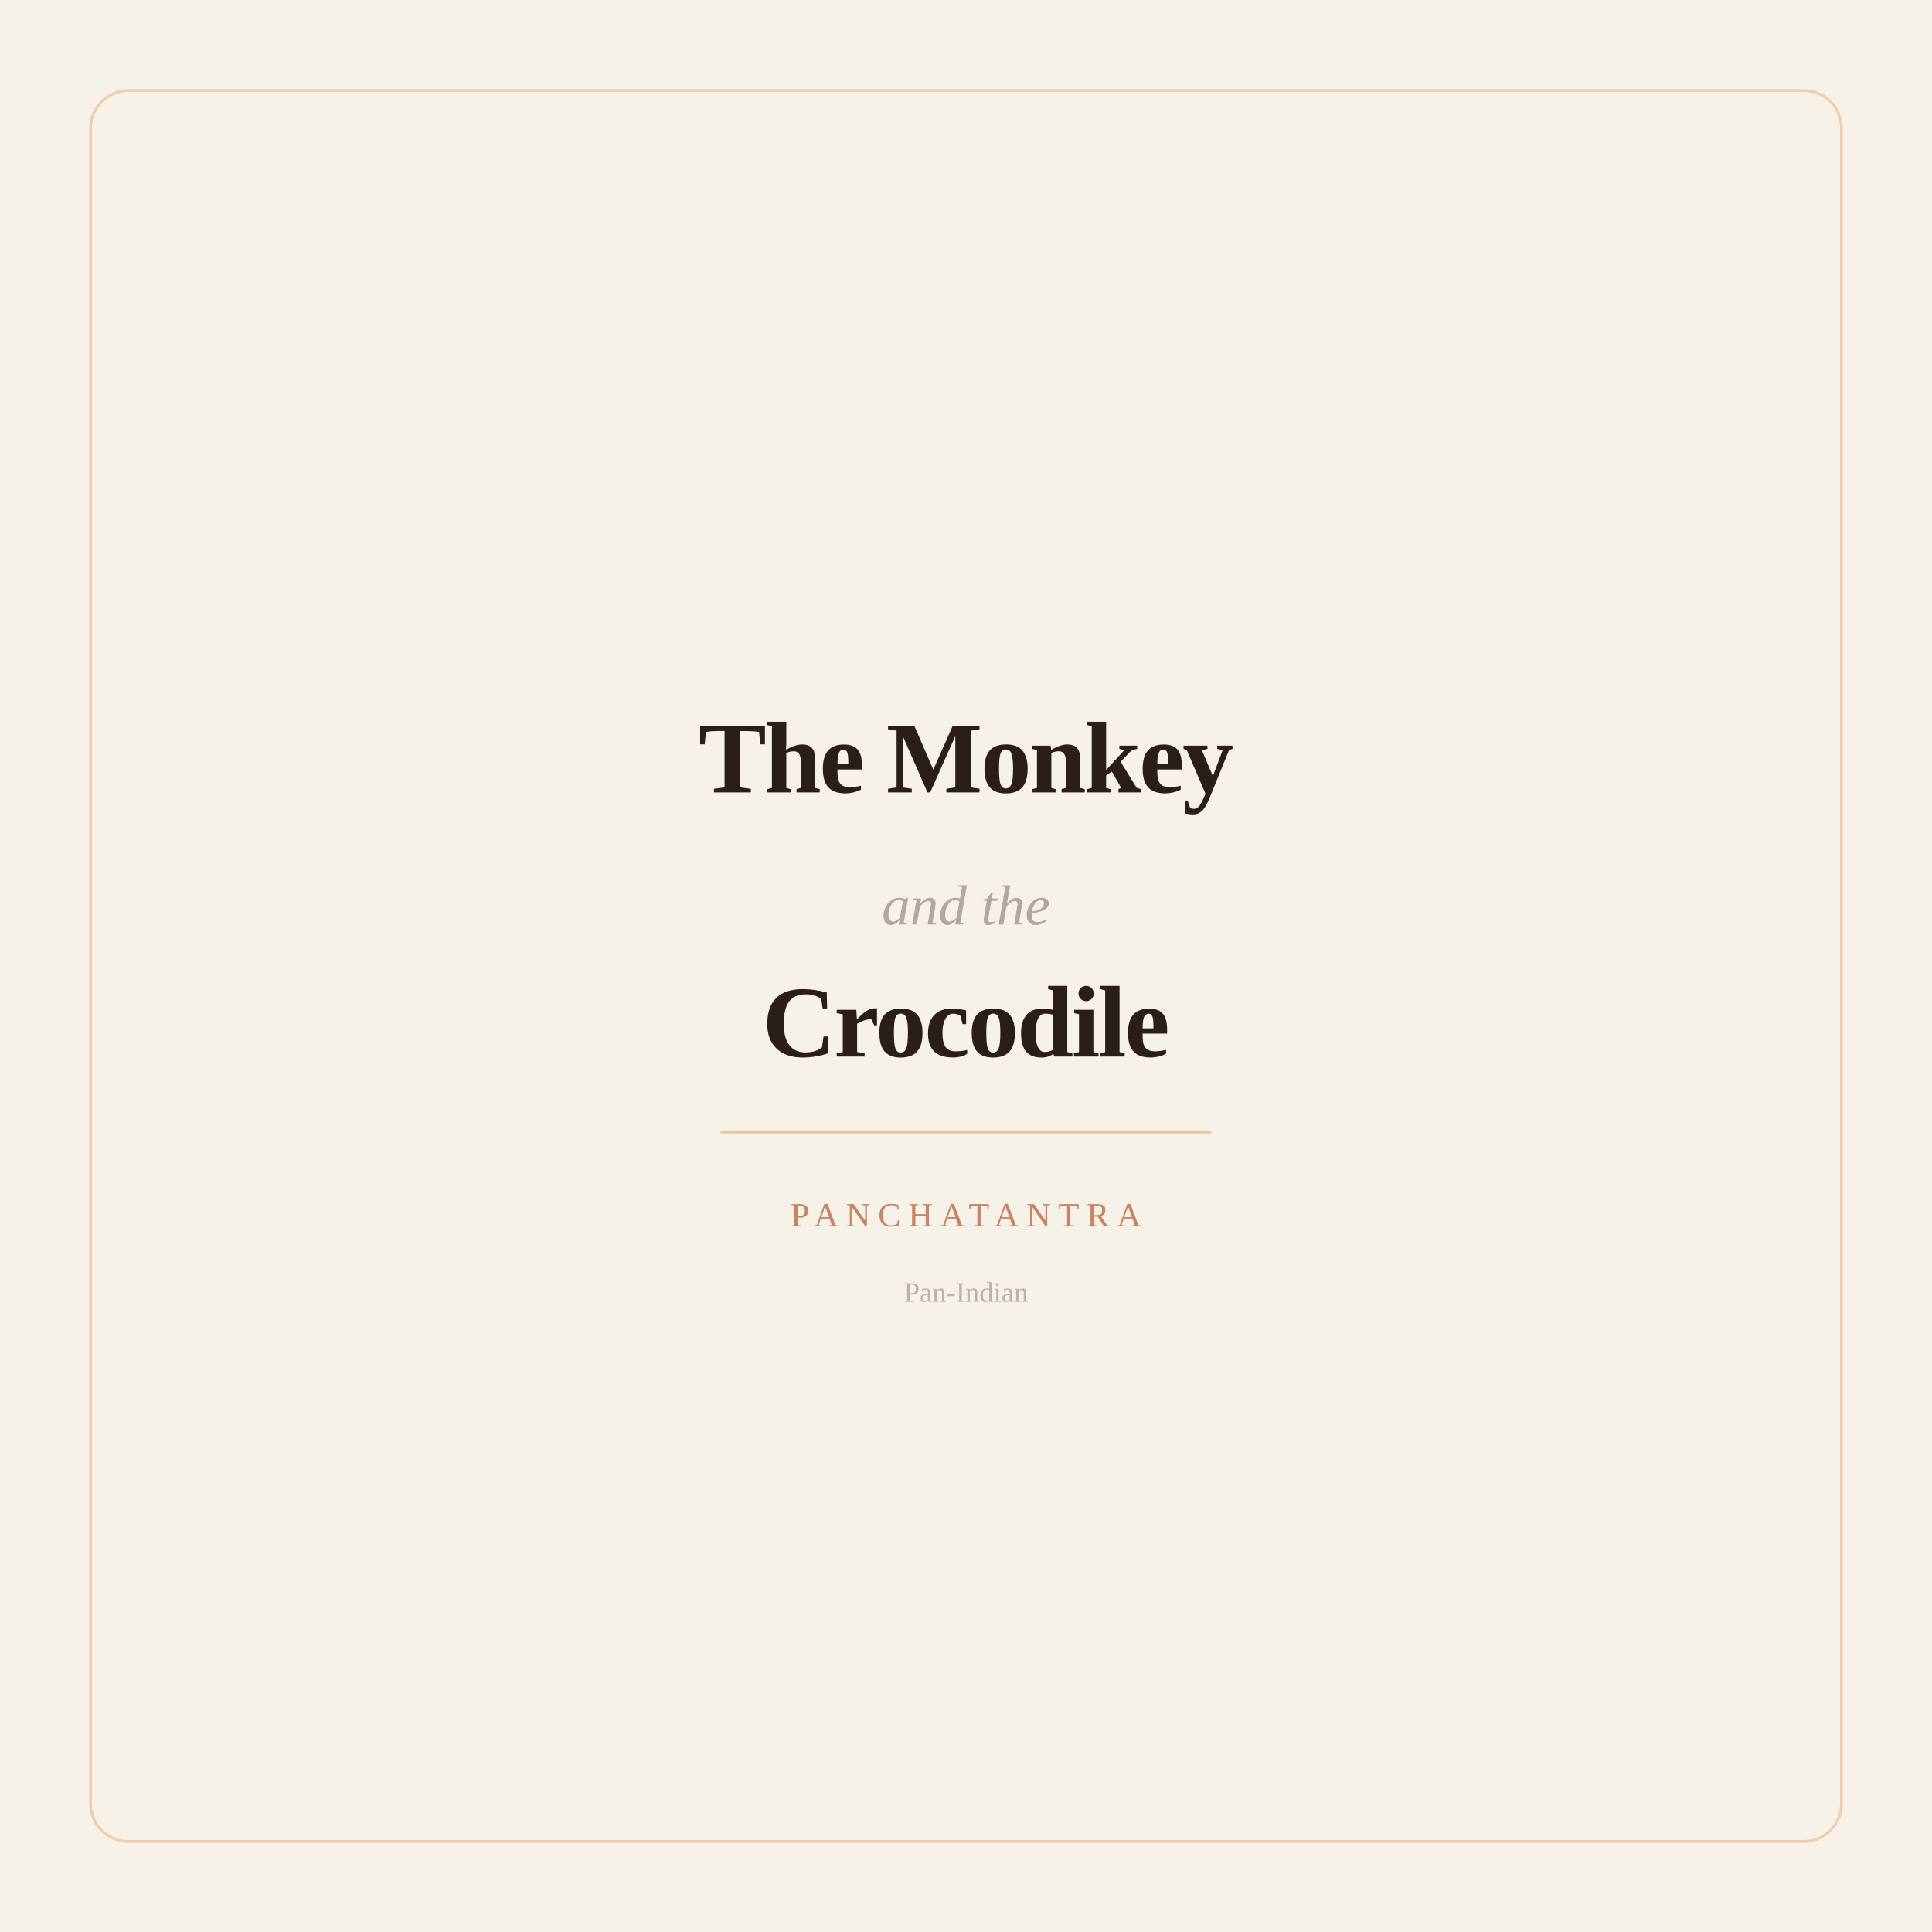
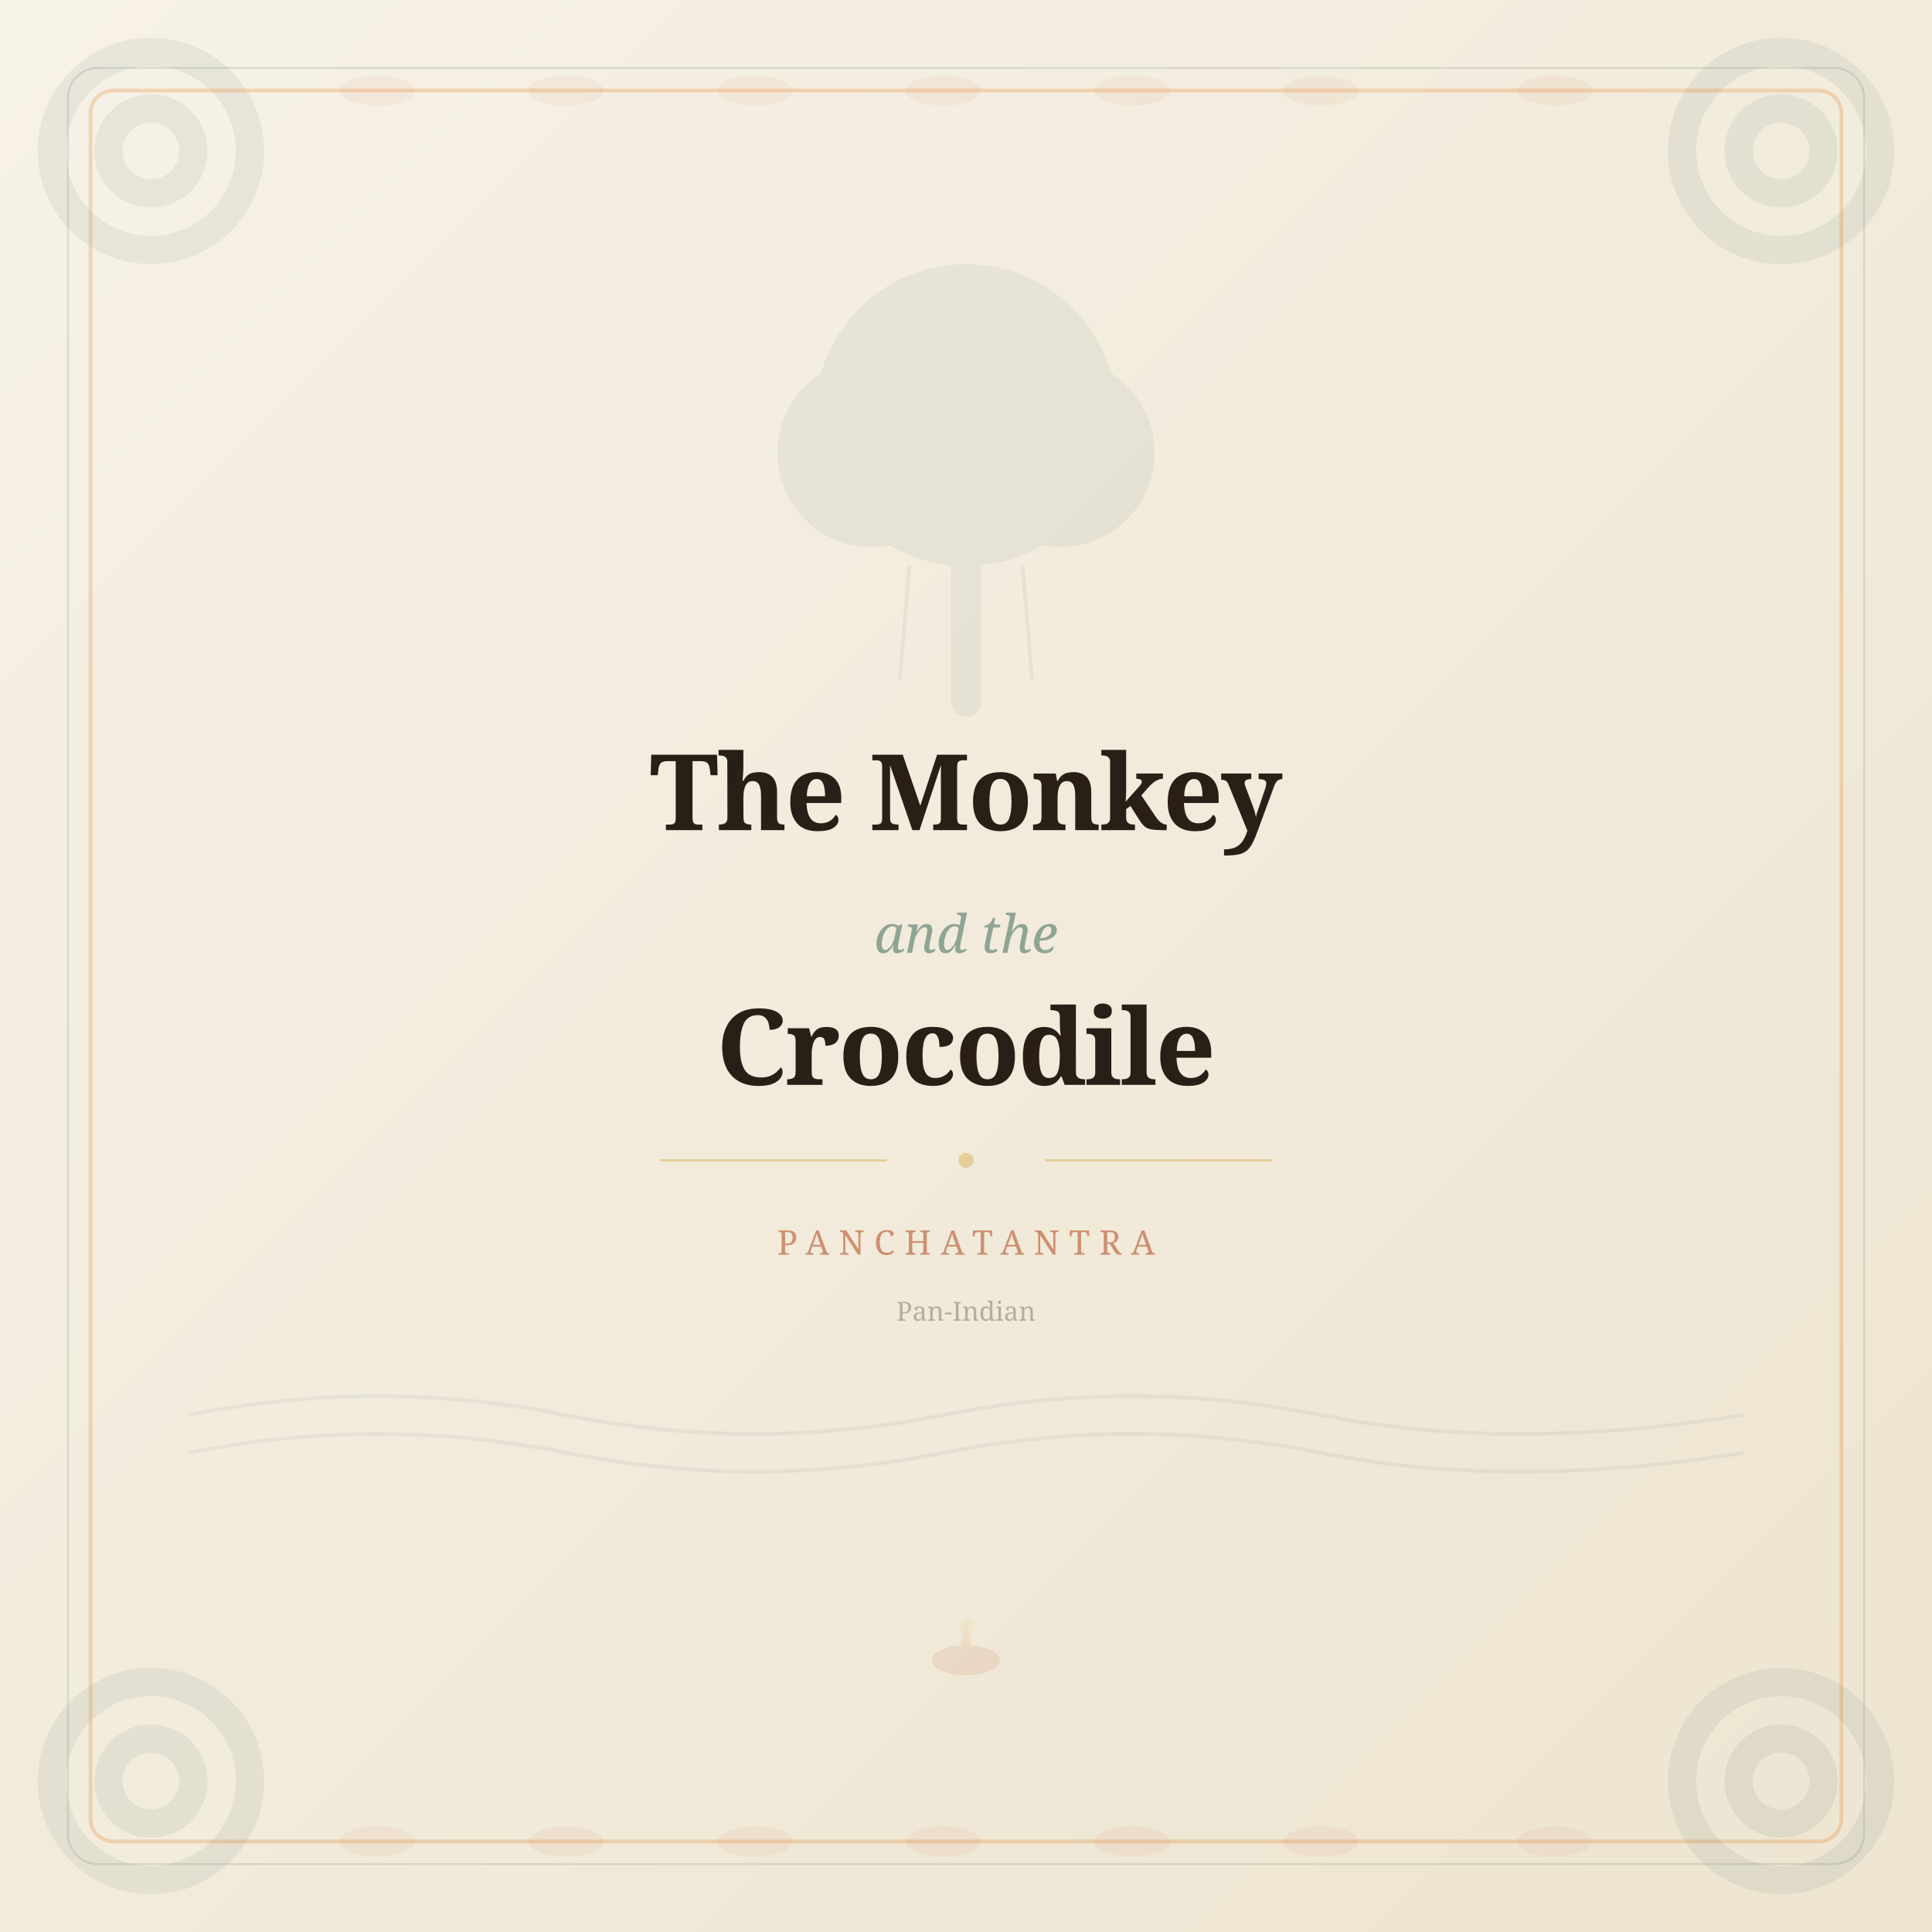
<svg xmlns="http://www.w3.org/2000/svg" viewBox="0 0 1024 1024">
-   <rect width="1024" height="1024" fill="#F7F2E7" />
-   <rect x="48" y="48" width="928" height="928" rx="20" fill="none" stroke="#E07A1F" stroke-width="1.5" opacity="0.3" />
-   <text x="512" y="420" text-anchor="middle" font-family="Georgia, 'Times New Roman', serif" font-size="54" fill="#2A1F17" font-weight="bold" letter-spacing="-1">The Monkey</text>
-   <text x="512" y="490" text-anchor="middle" font-family="Georgia, 'Times New Roman', serif" font-size="30" fill="#2A1F17" opacity="0.35" font-style="italic">and the</text>
-   <text x="512" y="560" text-anchor="middle" font-family="Georgia, 'Times New Roman', serif" font-size="54" fill="#2A1F17" font-weight="bold" letter-spacing="-1">Crocodile</text>
-   <line x1="382" y1="600" x2="642" y2="600" stroke="#E07A1F" stroke-width="1.5" opacity="0.4" />
-   <text x="512" y="650" text-anchor="middle" font-family="Georgia, 'Times New Roman', serif" font-size="18" fill="#B5532A" letter-spacing="4" opacity="0.7">PANCHATANTRA</text>
-   <text x="512" y="690" text-anchor="middle" font-family="Georgia, 'Times New Roman', serif" font-size="15" fill="#2A1F17" opacity="0.3">Pan-Indian</text>
+   <defs>
+     <linearGradient id="bg1" x1="0%" y1="0%" x2="100%" y2="100%">
+       <stop offset="0%" stop-color="#F7F2E7" />
+       <stop offset="100%" stop-color="#EDE4D0" />
+     </linearGradient>
+   </defs>
+   <rect width="1024" height="1024" fill="url(#bg1)" />
+   <g opacity="0.08" fill="#2E5D4B">
+     <circle cx="80" cy="80" r="60" />
+     <circle cx="80" cy="80" r="45" fill="#F7F2E7" />
+     <circle cx="80" cy="80" r="30" />
+     <circle cx="80" cy="80" r="15" fill="#F7F2E7" />
+     <circle cx="944" cy="80" r="60" />
+     <circle cx="944" cy="80" r="45" fill="#F7F2E7" />
+     <circle cx="944" cy="80" r="30" />
+     <circle cx="944" cy="80" r="15" fill="#F7F2E7" />
+     <circle cx="80" cy="944" r="60" />
+     <circle cx="80" cy="944" r="45" fill="#F7F2E7" />
+     <circle cx="80" cy="944" r="30" />
+     <circle cx="80" cy="944" r="15" fill="#F7F2E7" />
+     <circle cx="944" cy="944" r="60" />
+     <circle cx="944" cy="944" r="45" fill="#F7F2E7" />
+     <circle cx="944" cy="944" r="30" />
+     <circle cx="944" cy="944" r="15" fill="#F7F2E7" />
+   </g>
+   <g opacity="0.06" fill="#B5532A">
+     <ellipse cx="200" cy="48" rx="20" ry="8" />
+     <ellipse cx="300" cy="48" rx="20" ry="8" />
+     <ellipse cx="400" cy="48" rx="20" ry="8" />
+     <ellipse cx="500" cy="48" rx="20" ry="8" />
+     <ellipse cx="600" cy="48" rx="20" ry="8" />
+     <ellipse cx="700" cy="48" rx="20" ry="8" />
+     <ellipse cx="824" cy="48" rx="20" ry="8" />
+     <ellipse cx="200" cy="976" rx="20" ry="8" />
+     <ellipse cx="300" cy="976" rx="20" ry="8" />
+     <ellipse cx="400" cy="976" rx="20" ry="8" />
+     <ellipse cx="500" cy="976" rx="20" ry="8" />
+     <ellipse cx="600" cy="976" rx="20" ry="8" />
+     <ellipse cx="700" cy="976" rx="20" ry="8" />
+     <ellipse cx="824" cy="976" rx="20" ry="8" />
+   </g>
+   <rect x="36" y="36" width="952" height="952" rx="16" fill="none" stroke="#2E5D4B" stroke-width="1" opacity="0.15" />
+   <rect x="48" y="48" width="928" height="928" rx="12" fill="none" stroke="#E07A1F" stroke-width="2" opacity="0.25" />
+   <g opacity="0.07" transform="translate(512, 280)">
+     <rect x="-8" y="-20" width="16" height="120" rx="8" fill="#2E5D4B" />
+     <circle cx="0" cy="-60" r="80" fill="#2E5D4B" />
+     <circle cx="-50" cy="-40" r="50" fill="#2E5D4B" />
+     <circle cx="50" cy="-40" r="50" fill="#2E5D4B" />
+     <line x1="-30" y1="20" x2="-35" y2="80" stroke="#2E5D4B" stroke-width="2" />
+     <line x1="30" y1="20" x2="35" y2="80" stroke="#2E5D4B" stroke-width="2" />
+   </g>
+   <g opacity="0.06" stroke="#1E3A5F" stroke-width="2" fill="none">
+     <path d="M100,750 Q200,730 300,750 Q400,770 500,750 Q600,730 700,750 Q800,770 924,750" />
+     <path d="M100,770 Q200,750 300,770 Q400,790 500,770 Q600,750 700,770 Q800,790 924,770" />
+   </g>
+   <text x="512" y="440" text-anchor="middle" font-family="Georgia, serif" font-size="56" fill="#2A1F17" font-weight="bold" letter-spacing="-1">The Monkey</text>
+   <text x="512" y="505" text-anchor="middle" font-family="Georgia, serif" font-size="28" fill="#2E5D4B" opacity="0.5" font-style="italic">and the</text>
+   <text x="512" y="575" text-anchor="middle" font-family="Georgia, serif" font-size="56" fill="#2A1F17" font-weight="bold" letter-spacing="-1">Crocodile</text>
+   <line x1="350" y1="615" x2="470" y2="615" stroke="#D4A537" stroke-width="1" opacity="0.5" />
+   <circle cx="512" cy="615" r="4" fill="#D4A537" opacity="0.4" />
+   <line x1="554" y1="615" x2="674" y2="615" stroke="#D4A537" stroke-width="1" opacity="0.5" />
+   <text x="512" y="665" text-anchor="middle" font-family="Georgia, serif" font-size="18" fill="#B5532A" letter-spacing="5" opacity="0.6">PANCHATANTRA</text>
+   <text x="512" y="700" text-anchor="middle" font-family="Georgia, serif" font-size="14" fill="#2A1F17" opacity="0.3">Pan-Indian</text>
+   <g transform="translate(512, 880)" opacity="0.12">
+     <ellipse cx="0" cy="0" rx="18" ry="8" fill="#B5532A" />
+     <polygon points="-3,-8 0,-22 3,-8" fill="#E07A1F" />
+     <circle cx="0" cy="-18" r="4" fill="#D4A537" opacity="0.6" />
+   </g>
</svg>
